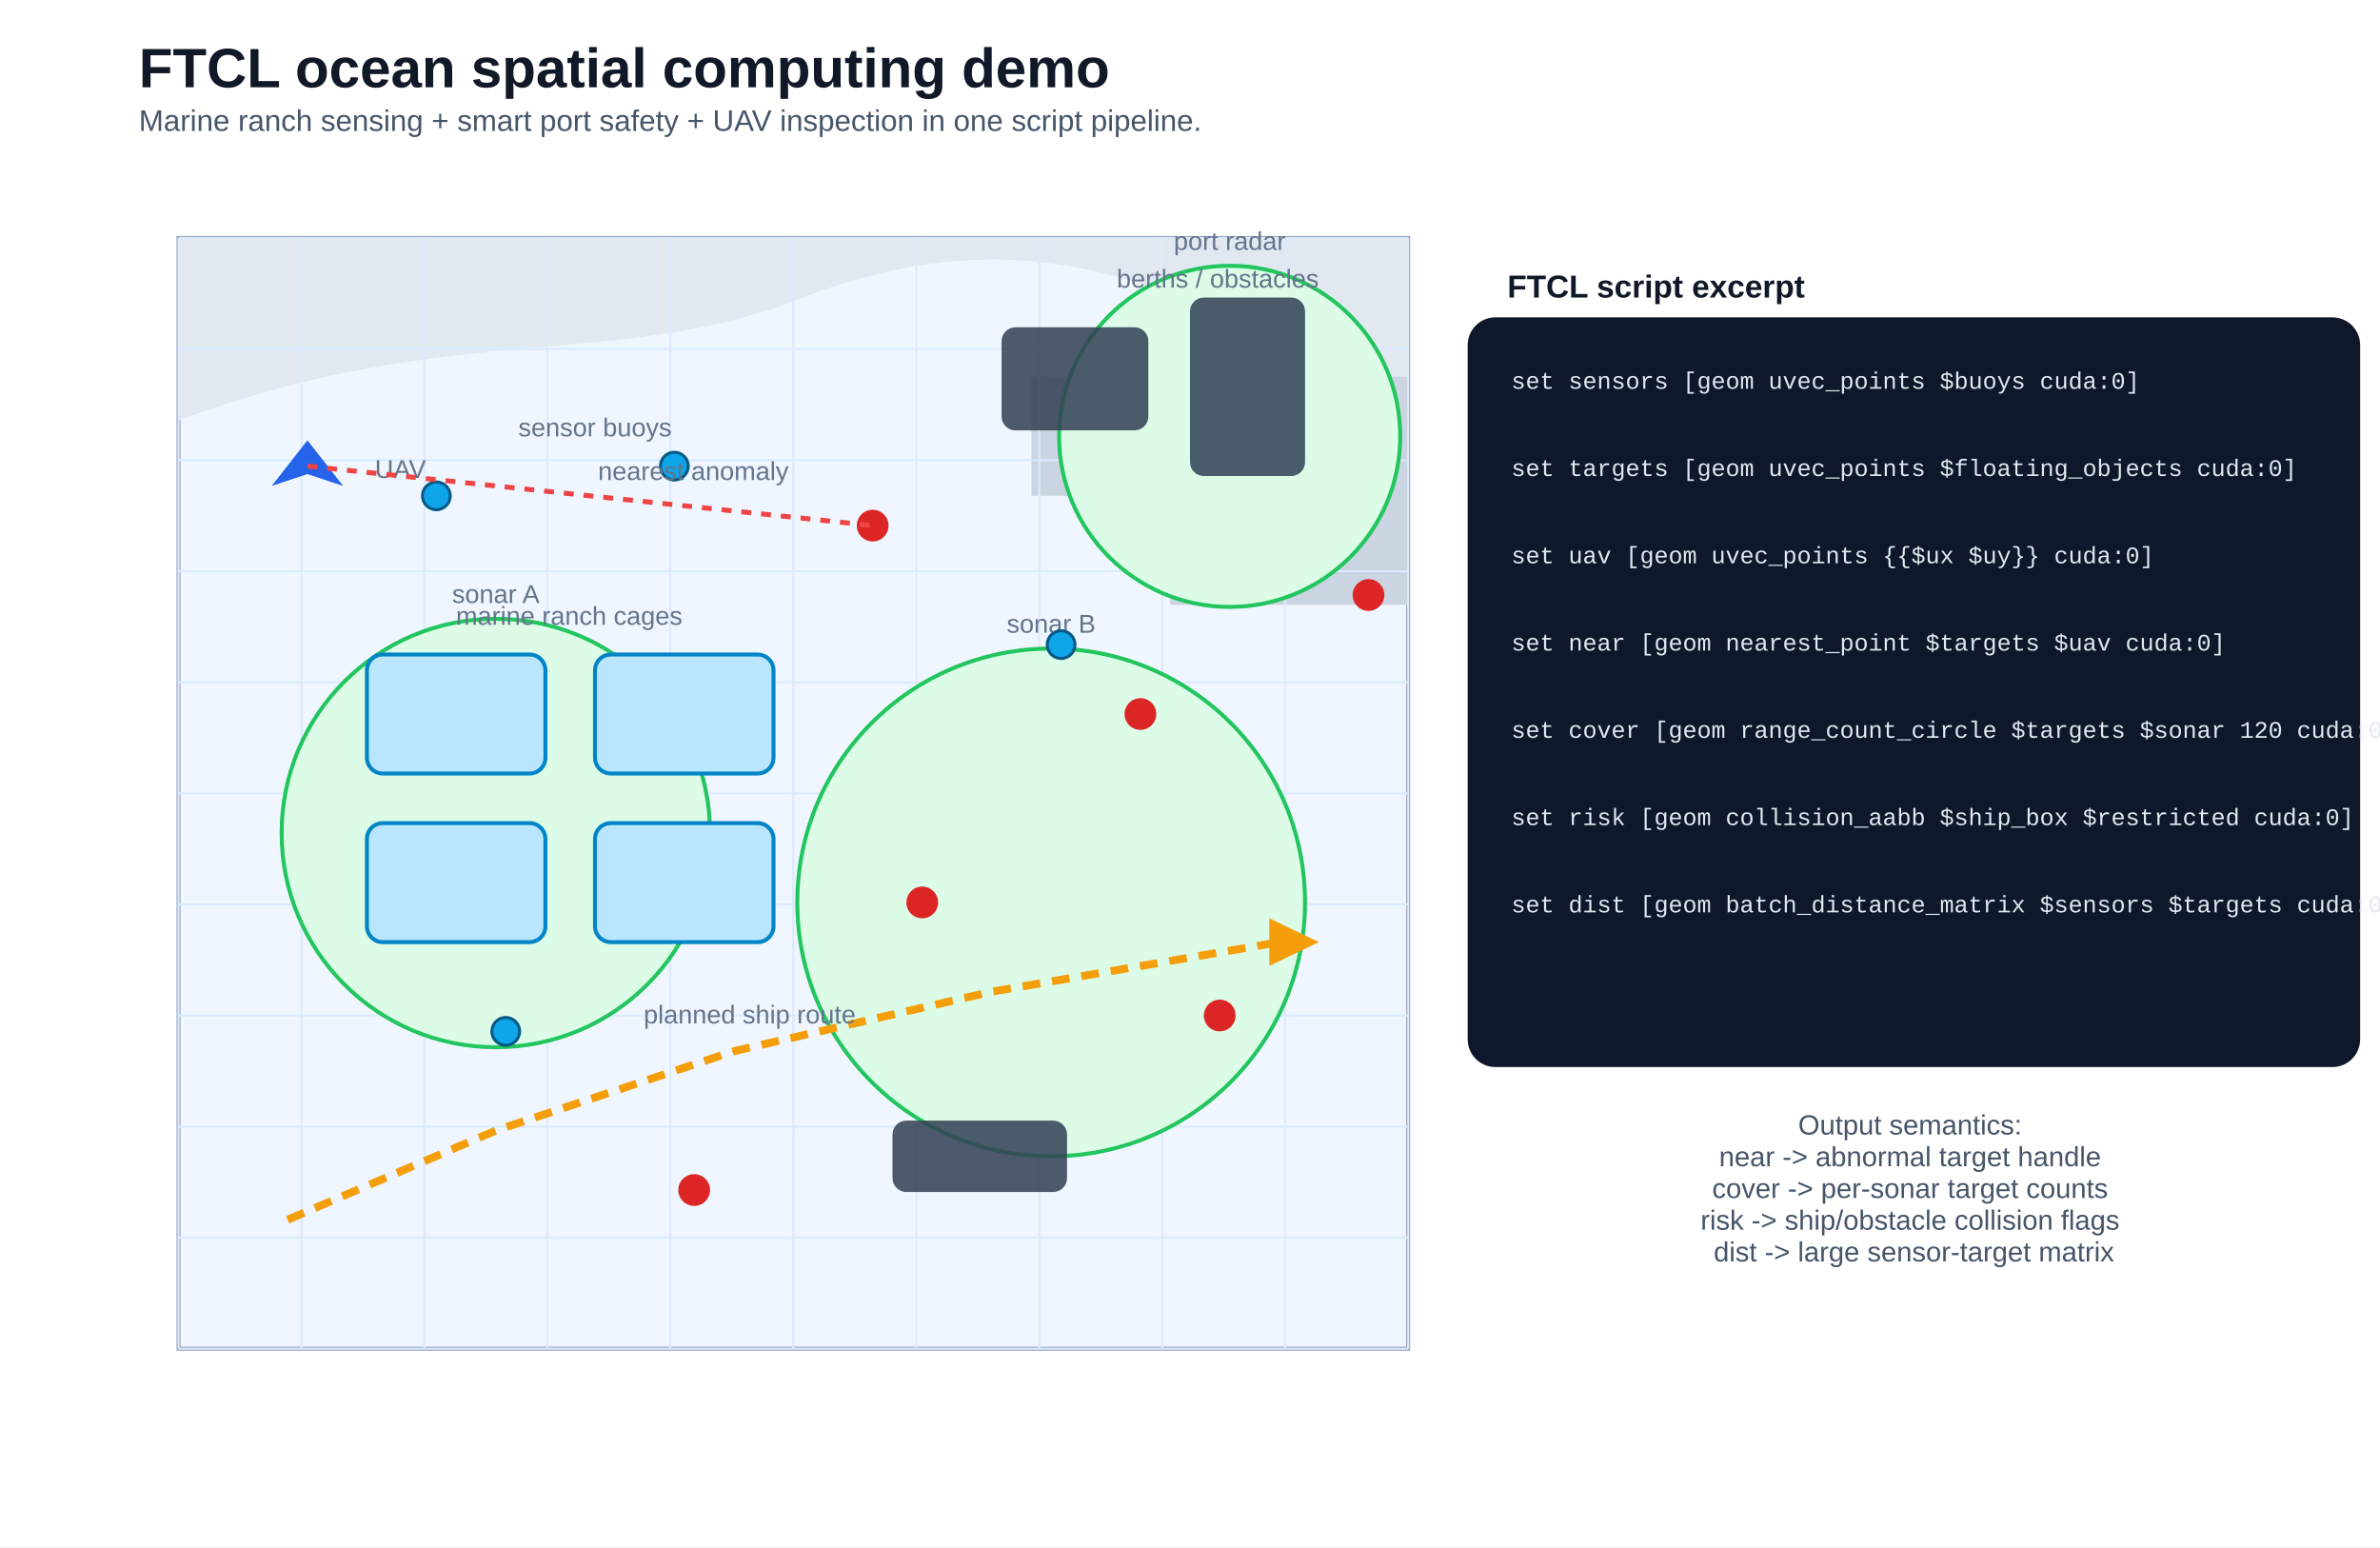
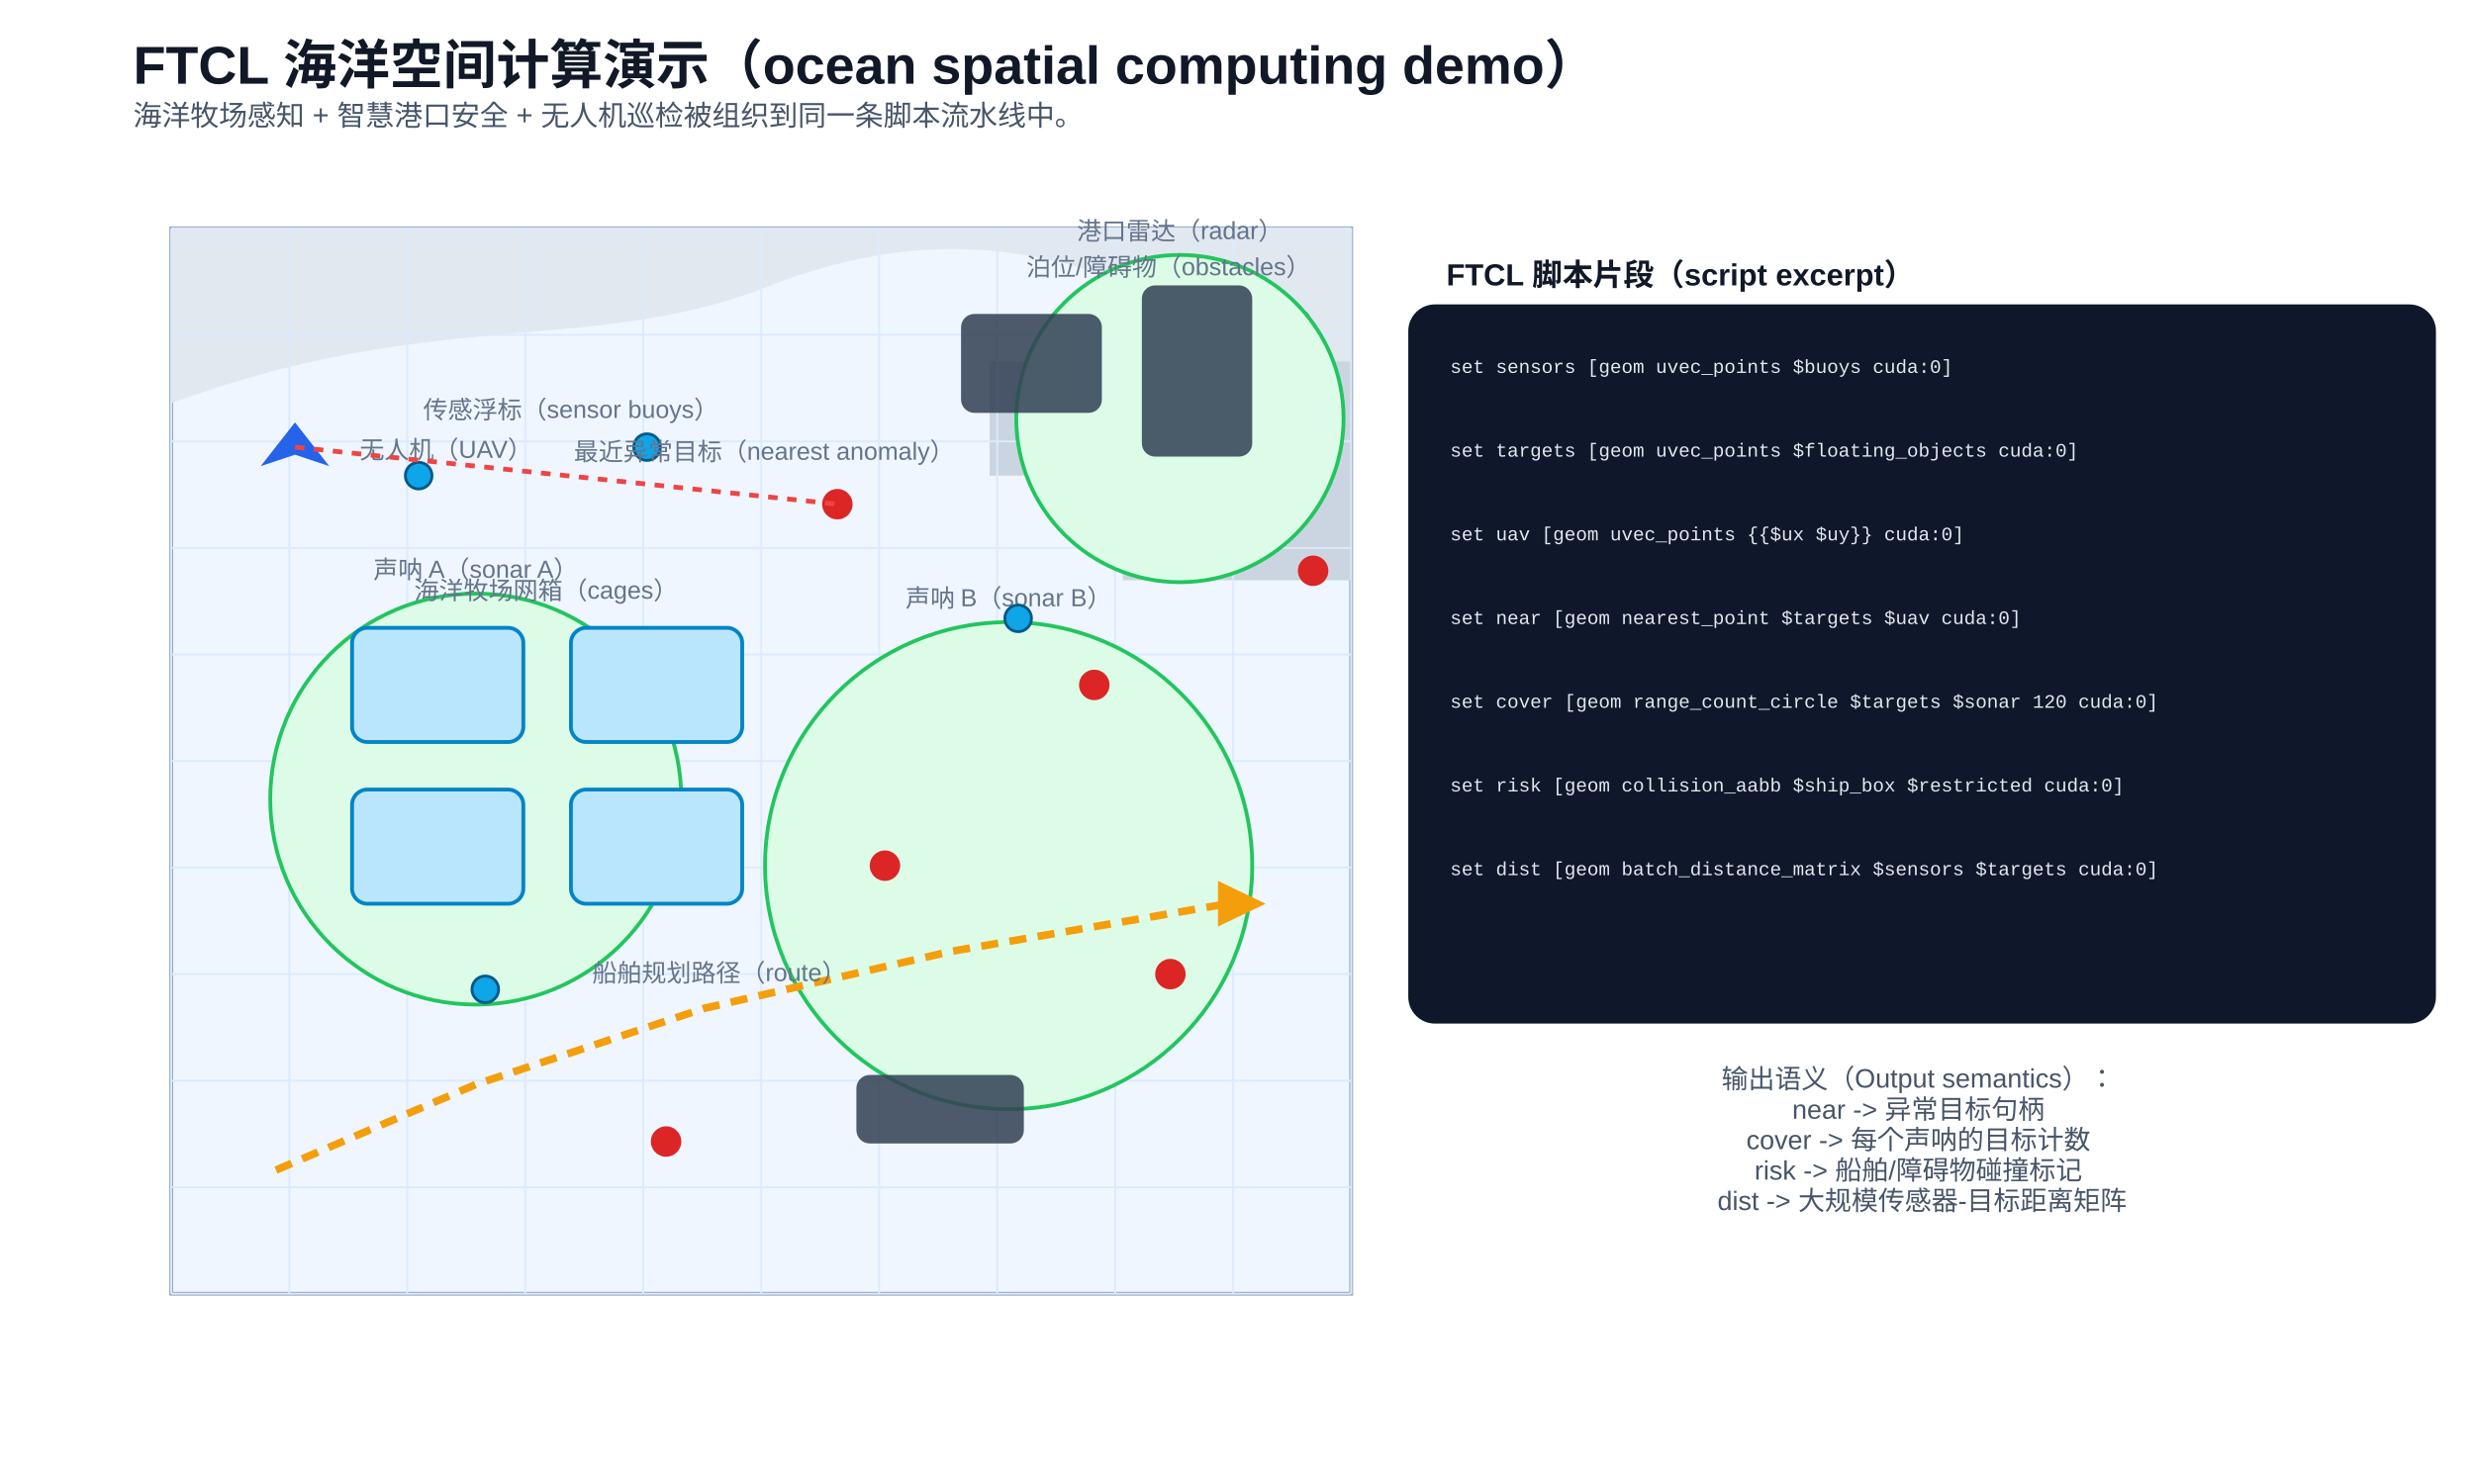
- <svg xmlns="http://www.w3.org/2000/svg" width="1200" height="780" viewBox="0 0 1200 780" role="img">
+ <svg xmlns="http://www.w3.org/2000/svg" width="1300" height="780" viewBox="0 0 1300 780" role="img">
  <style>
- text{font-family:Arial,Helvetica,sans-serif;fill:#111827;}
+ text{font-family:'AR PL UMing TW MBE','AR PL UMing CN','FandolHei','Microsoft YaHei','SimHei',Arial,Helvetica,sans-serif;fill:#111827;}
.title{font-size:28px;font-weight:700;}
.subtitle{font-size:15px;fill:#475569;}
.axis{font-size:15px;fill:#374151;}
.small{font-size:14px;fill:#475569;}
.tiny{font-size:13px;fill:#64748b;}
.label{font-size:16px;font-weight:700;}
- .code{font-family:Consolas,Monaco,'Courier New',monospace;font-size:12px;fill:#e2e8f0;}
+ .code{font-family:Consolas,Monaco,'Courier New',monospace;font-size:10px;fill:#e2e8f0;}
.box{stroke:#1f2937;stroke-width:1.4;rx:14;ry:14;}
</style>
  <defs>
    <marker id="arrow" markerWidth="10" markerHeight="10" refX="8" refY="3" orient="auto" markerUnits="strokeWidth">
      <path d="M0,0 L0,6 L9,3 z" fill="#334155" />
    </marker>
  </defs>
-   <rect x="0" y="0" width="1200" height="780" fill="#ffffff" />
-   <text class="title" x="70.00" y="44.00" text-anchor="start">FTCL ocean spatial computing demo</text>
-   <text class="subtitle" x="70.00" y="66.00" text-anchor="start">Marine ranch sensing + smart port safety + UAV inspection in one script pipeline.</text>
+   <rect x="0" y="0" width="1300" height="780" fill="#ffffff" />
+   <text class="title" x="70.00" y="44.00" text-anchor="start">FTCL 海洋空间计算演示（ocean spatial computing demo）</text>
+   <text class="subtitle" x="70.00" y="66.00" text-anchor="start">海洋牧场感知 + 智慧港口安全 + 无人机巡检被组织到同一条脚本流水线中。</text>
  <rect x="90" y="120" width="620" height="560" fill="#eff6ff" stroke="#94a3b8" stroke-width="2" />
  <path d="M90,212 C230,160 315,188 410,148 C510,112 590,132 710,215 L710,120 L90,120 Z" fill="#e2e8f0" />
  <path d="M520,190 L710,190 L710,305 L590,305 L590,250 L520,250 Z" fill="#cbd5e1" />
-   <text class="tiny" x="630.00" y="175.00" text-anchor="middle">smart port</text>
+   <text class="tiny" x="630.00" y="175.00" text-anchor="middle">智慧港口（smart port）</text>
  <line x1="90.0" y1="120" x2="90.0" y2="680" stroke="#dbeafe" />
  <line x1="90" y1="120.0" x2="710" y2="120.0" stroke="#dbeafe" />
  <line x1="152.0" y1="120" x2="152.0" y2="680" stroke="#dbeafe" />
  <line x1="90" y1="176.0" x2="710" y2="176.0" stroke="#dbeafe" />
  <line x1="214.0" y1="120" x2="214.0" y2="680" stroke="#dbeafe" />
  <line x1="90" y1="232.0" x2="710" y2="232.0" stroke="#dbeafe" />
  <line x1="276.0" y1="120" x2="276.0" y2="680" stroke="#dbeafe" />
  <line x1="90" y1="288.0" x2="710" y2="288.0" stroke="#dbeafe" />
  <line x1="338.0" y1="120" x2="338.0" y2="680" stroke="#dbeafe" />
  <line x1="90" y1="344.0" x2="710" y2="344.0" stroke="#dbeafe" />
  <line x1="400.0" y1="120" x2="400.0" y2="680" stroke="#dbeafe" />
  <line x1="90" y1="400.0" x2="710" y2="400.0" stroke="#dbeafe" />
  <line x1="462.0" y1="120" x2="462.0" y2="680" stroke="#dbeafe" />
  <line x1="90" y1="456.0" x2="710" y2="456.0" stroke="#dbeafe" />
  <line x1="524.0" y1="120" x2="524.0" y2="680" stroke="#dbeafe" />
  <line x1="90" y1="512.0" x2="710" y2="512.0" stroke="#dbeafe" />
  <line x1="586.0" y1="120" x2="586.0" y2="680" stroke="#dbeafe" />
  <line x1="90" y1="568.0" x2="710" y2="568.0" stroke="#dbeafe" />
  <line x1="648.0" y1="120" x2="648.0" y2="680" stroke="#dbeafe" />
  <line x1="90" y1="624.0" x2="710" y2="624.0" stroke="#dbeafe" />
  <line x1="710.0" y1="120" x2="710.0" y2="680" stroke="#dbeafe" />
  <line x1="90" y1="680.0" x2="710" y2="680.0" stroke="#dbeafe" />
  <circle cx="250" cy="420" r="108" fill="#dcfce7" />
  <circle cx="250" cy="420" r="108" fill="none" stroke="#22c55e" stroke-width="2" />
-   <text class="tiny" x="250.00" y="304.00" text-anchor="middle">sonar A</text>
+   <text class="tiny" x="250.00" y="304.00" text-anchor="middle">声呐 A（sonar A）</text>
  <circle cx="530" cy="455" r="128" fill="#dcfce7" />
  <circle cx="530" cy="455" r="128" fill="none" stroke="#22c55e" stroke-width="2" />
-   <text class="tiny" x="530.00" y="319.00" text-anchor="middle">sonar B</text>
+   <text class="tiny" x="530.00" y="319.00" text-anchor="middle">声呐 B（sonar B）</text>
  <circle cx="620" cy="220" r="86" fill="#dcfce7" />
  <circle cx="620" cy="220" r="86" fill="none" stroke="#22c55e" stroke-width="2" />
-   <text class="tiny" x="620.00" y="126.00" text-anchor="middle">port radar</text>
+   <text class="tiny" x="620.00" y="126.00" text-anchor="middle">港口雷达（radar）</text>
  <rect x="185" y="330" width="90" height="60" fill="#bae6fd" stroke="#0284c7" stroke-width="2" rx="8" />
  <rect x="300" y="330" width="90" height="60" fill="#bae6fd" stroke="#0284c7" stroke-width="2" rx="8" />
  <rect x="185" y="415" width="90" height="60" fill="#bae6fd" stroke="#0284c7" stroke-width="2" rx="8" />
  <rect x="300" y="415" width="90" height="60" fill="#bae6fd" stroke="#0284c7" stroke-width="2" rx="8" />
-   <text class="tiny" x="287.00" y="315.00" text-anchor="middle">marine ranch cages</text>
+   <text class="tiny" x="287.00" y="315.00" text-anchor="middle">海洋牧场网箱（cages）</text>
  <rect x="505" y="165" width="74" height="52" fill="#334155" opacity="0.86" rx="7" />
  <rect x="600" y="150" width="58" height="90" fill="#334155" opacity="0.86" rx="7" />
  <rect x="450" y="565" width="88" height="36" fill="#334155" opacity="0.86" rx="7" />
-   <text class="tiny" x="614.00" y="145.00" text-anchor="middle">berths / obstacles</text>
+   <text class="tiny" x="614.00" y="145.00" text-anchor="middle">泊位/障碍物（obstacles）</text>
  <polyline points="145,615 250,570 370,530 500,500 645,475" fill="none" stroke="#f59e0b" stroke-width="4" stroke-dasharray="9 6" />
  <polygon points="640,463 665,475 640,487" fill="#f59e0b" />
-   <text class="tiny" x="378.00" y="516.00" text-anchor="middle">planned ship route</text>
+   <text class="tiny" x="378.00" y="516.00" text-anchor="middle">船舶规划路径（route）</text>
  <path d="M155,222 L173,245 L155,239 L137,245 Z" fill="#2563eb" />
-   <text class="tiny" x="189.00" y="241.00" text-anchor="start">UAV</text>
+   <text class="tiny" x="189.00" y="241.00" text-anchor="start">无人机（UAV）</text>
  <circle cx="220" cy="250" r="7" fill="#0ea5e9" stroke="#075985" stroke-width="1.5" />
  <circle cx="340" cy="235" r="7" fill="#0ea5e9" stroke="#075985" stroke-width="1.5" />
  <circle cx="255" cy="520" r="7" fill="#0ea5e9" stroke="#075985" stroke-width="1.5" />
  <circle cx="535" cy="325" r="7" fill="#0ea5e9" stroke="#075985" stroke-width="1.5" />
-   <text class="tiny" x="300.00" y="220.00" text-anchor="middle">sensor buoys</text>
+   <text class="tiny" x="300.00" y="220.00" text-anchor="middle">传感浮标（sensor buoys）</text>
  <circle cx="440" cy="265" r="8" fill="#dc2626" />
  <circle cx="575" cy="360" r="8" fill="#dc2626" />
  <circle cx="615" cy="512" r="8" fill="#dc2626" />
  <circle cx="350" cy="600" r="8" fill="#dc2626" />
  <circle cx="465" cy="455" r="8" fill="#dc2626" />
  <circle cx="690" cy="300" r="8" fill="#dc2626" />
  <line x1="155" y1="235" x2="440" y2="265" stroke="#ef4444" stroke-width="2.5" stroke-dasharray="5 5" />
-   <text class="tiny" x="301.50" y="242.00" text-anchor="start">nearest anomaly</text>
-   <text class="label" x="760.00" y="150.00" text-anchor="start">FTCL script excerpt</text>
-   <rect x="740" y="160" width="450" height="378" rx="14" fill="#0f172a" />
+   <text class="tiny" x="301.50" y="242.00" text-anchor="start">最近异常目标（nearest anomaly）</text>
+   <text class="label" x="760.00" y="150.00" text-anchor="start">FTCL 脚本片段（script excerpt）</text>
+   <rect x="740" y="160" width="540" height="378" rx="14" fill="#0f172a" />
  <text class="code" x="762" y="196">set sensors [geom uvec_points $buoys cuda:0]</text>
  <text class="code" x="762" y="240">set targets [geom uvec_points $floating_objects cuda:0]</text>
  <text class="code" x="762" y="284">set uav [geom uvec_points {{$ux $uy}} cuda:0]</text>
  <text class="code" x="762" y="328">set near [geom nearest_point $targets $uav cuda:0]</text>
  <text class="code" x="762" y="372">set cover [geom range_count_circle $targets $sonar 120 cuda:0]</text>
  <text class="code" x="762" y="416">set risk [geom collision_aabb $ship_box $restricted cuda:0]</text>
  <text class="code" x="762" y="460">set dist [geom batch_distance_matrix $sensors $targets cuda:0]</text>
-   <text class="small" x="965.00" y="572.00" text-anchor="middle">
-     <tspan x="965.00" dy="0.00">Output semantics:</tspan>
-     <tspan x="965.00" dy="16.00">near -&gt; abnormal target handle</tspan>
-     <tspan x="965.00" dy="16.00">cover -&gt; per-sonar target counts</tspan>
-     <tspan x="965.00" dy="16.00">risk -&gt; ship/obstacle collision flags</tspan>
-     <tspan x="965.00" dy="16.00">dist -&gt; large sensor-target matrix</tspan>
+   <text class="small" x="1010.00" y="572.00" text-anchor="middle">
+     <tspan x="1010.00" dy="0.00">输出语义（Output semantics）：</tspan>
+     <tspan x="1010.00" dy="16.00">near -&gt; 异常目标句柄</tspan>
+     <tspan x="1010.00" dy="16.00">cover -&gt; 每个声呐的目标计数</tspan>
+     <tspan x="1010.00" dy="16.00">risk -&gt; 船舶/障碍物碰撞标记</tspan>
+     <tspan x="1010.00" dy="16.00">dist -&gt; 大规模传感器-目标距离矩阵</tspan>
  </text>
</svg>
